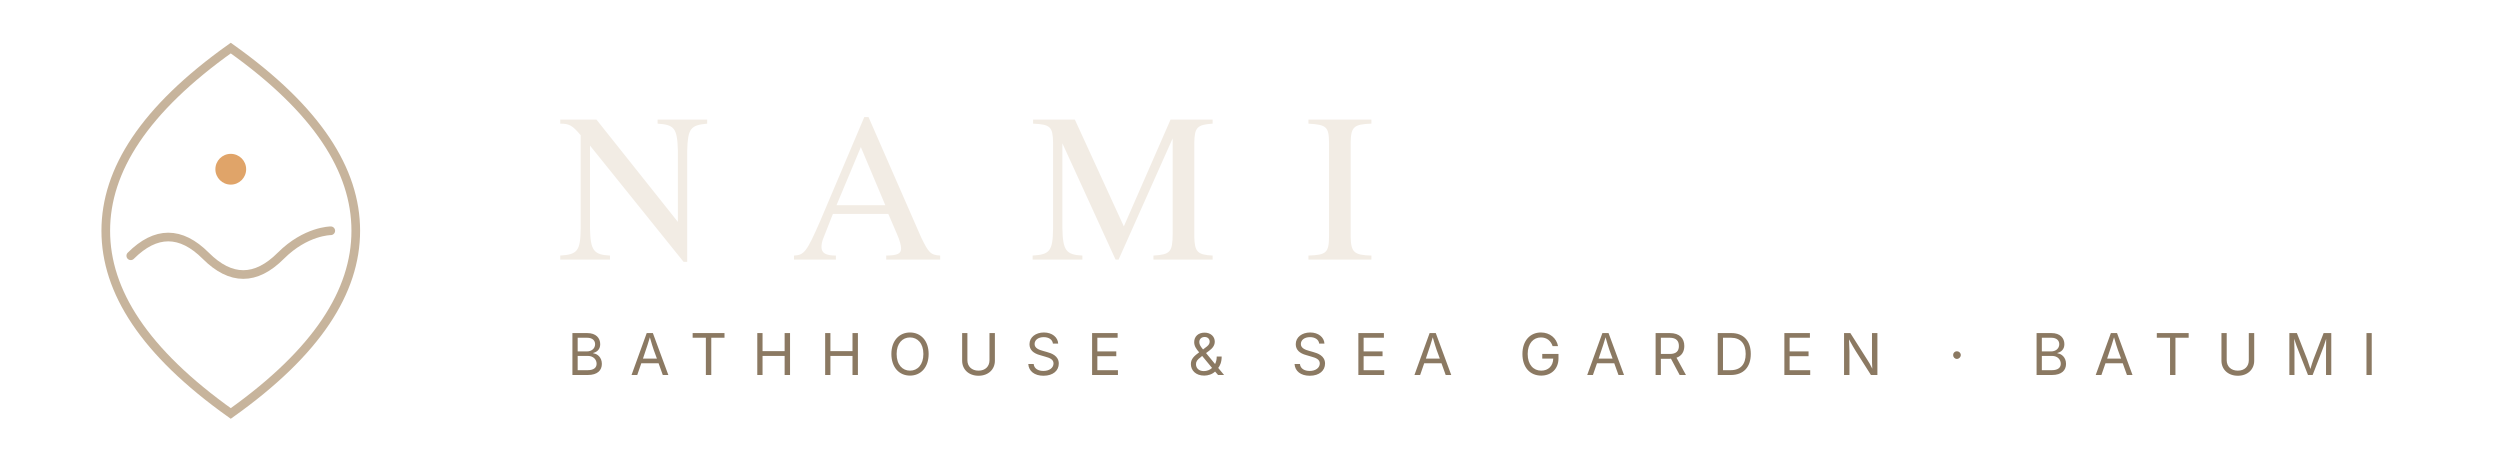
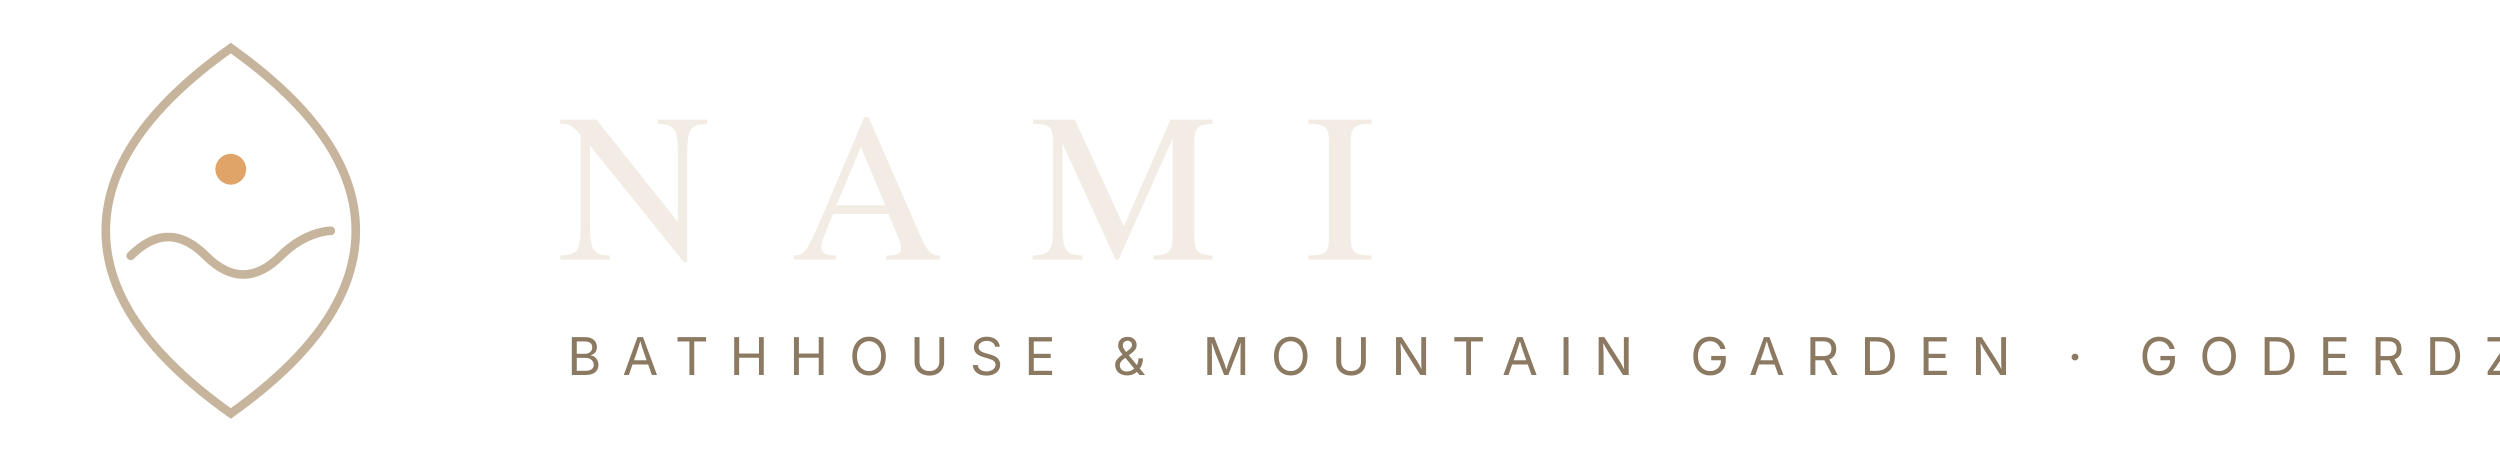
- <svg xmlns="http://www.w3.org/2000/svg" viewBox="0 0 260 48" role="img" aria-label="NAMI — Bathhouse and Sea Garden">
+ <svg xmlns="http://www.w3.org/2000/svg" viewBox="0 0 260 48" role="img" aria-label="NAMI — Bathhouse and Mountain Garden">
  <g fill="none" stroke="#C7B49C" stroke-width=".9">
    <path d="M24 5c9 6.4 13 12.7 13 19s-4 12.6-13 19C15 36.6 11 30.3 11 24S15 11.4 24 5Z" />
    <path d="M13.6 26.6c2.6-2.6 5.2-2.6 7.8 0s5.2 2.6 7.8 0 5.2-2.6 5.2-2.6" stroke-linecap="round" />
  </g>
  <circle cx="24" cy="17.6" r="1.6" fill="#E0A469" />
  <text x="58" y="27" fill="#F2ECE4" font-family="Cormorant Garamond, Times, serif" font-size="22" letter-spacing="9">NAMI</text>
-   <text x="59" y="39" fill="#8B7962" font-family="Inter, Helvetica, Arial, sans-serif" font-size="6" letter-spacing="2.6">BATHHOUSE &amp; SEA GARDEN · BATUMI</text>
+   <text x="59" y="39" fill="#8B7962" font-family="Inter, Helvetica, Arial, sans-serif" font-size="5.4" letter-spacing="2.2">BATHHOUSE &amp; MOUNTAIN GARDEN · GODERDZI</text>
</svg>
